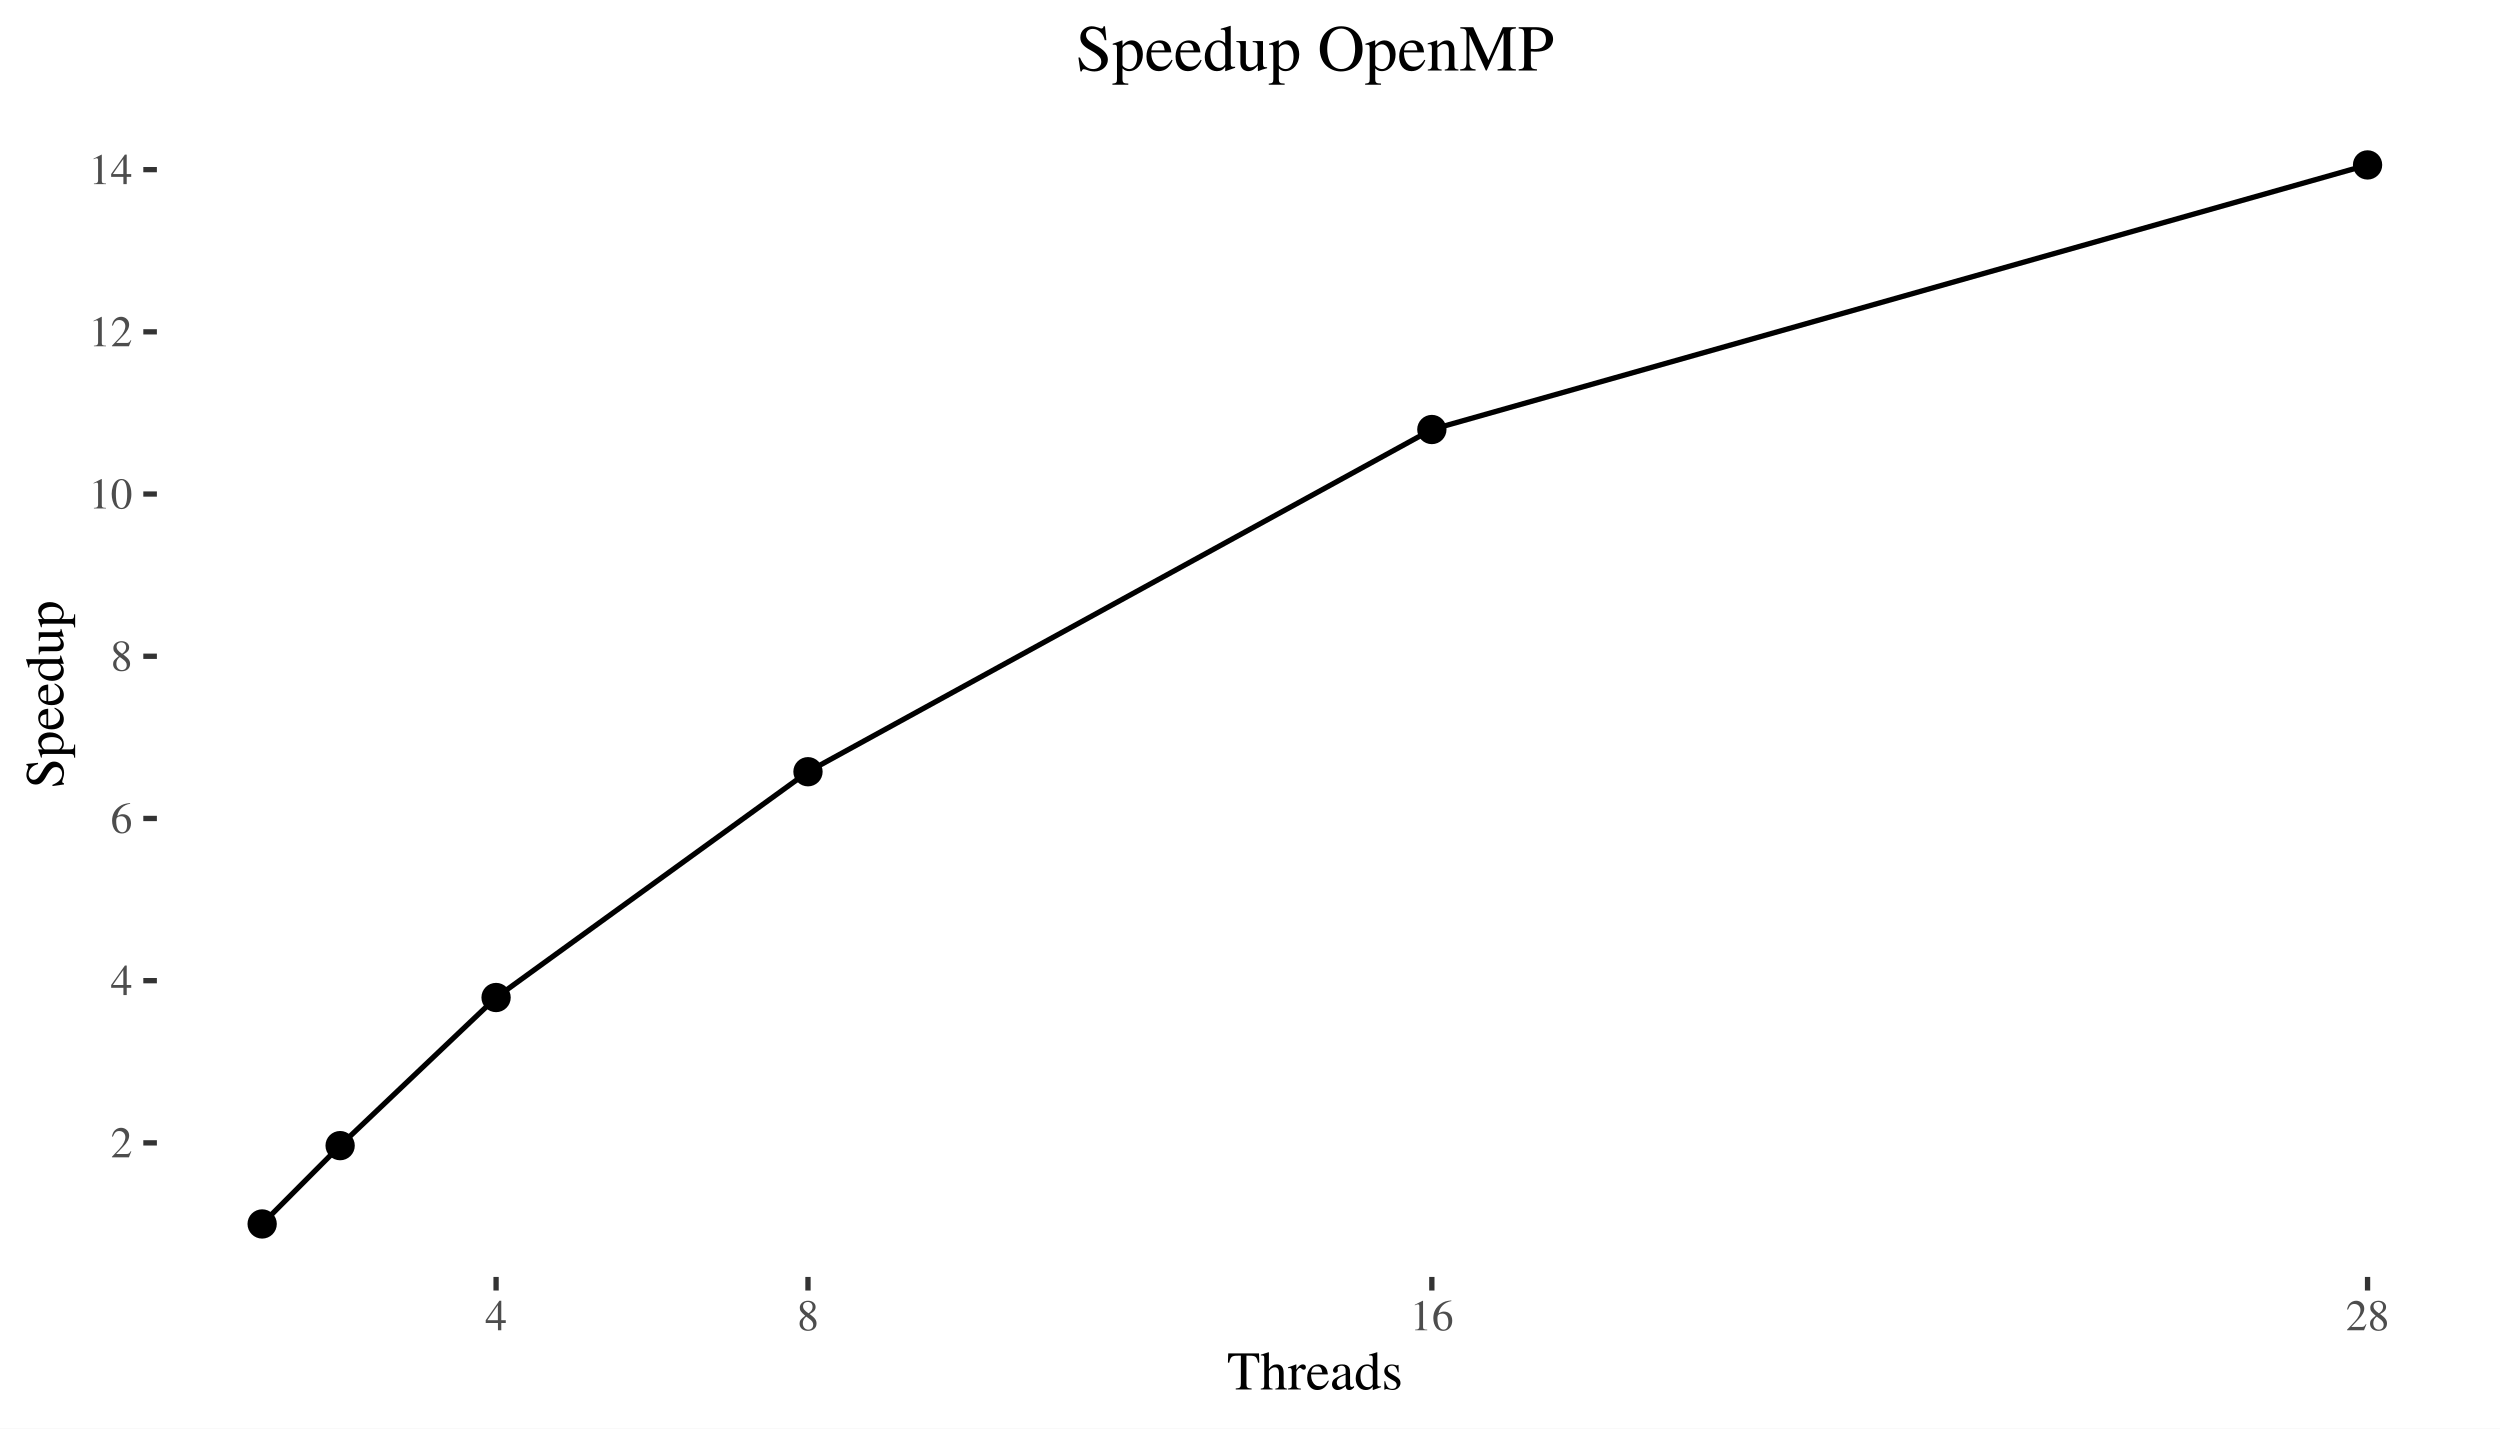
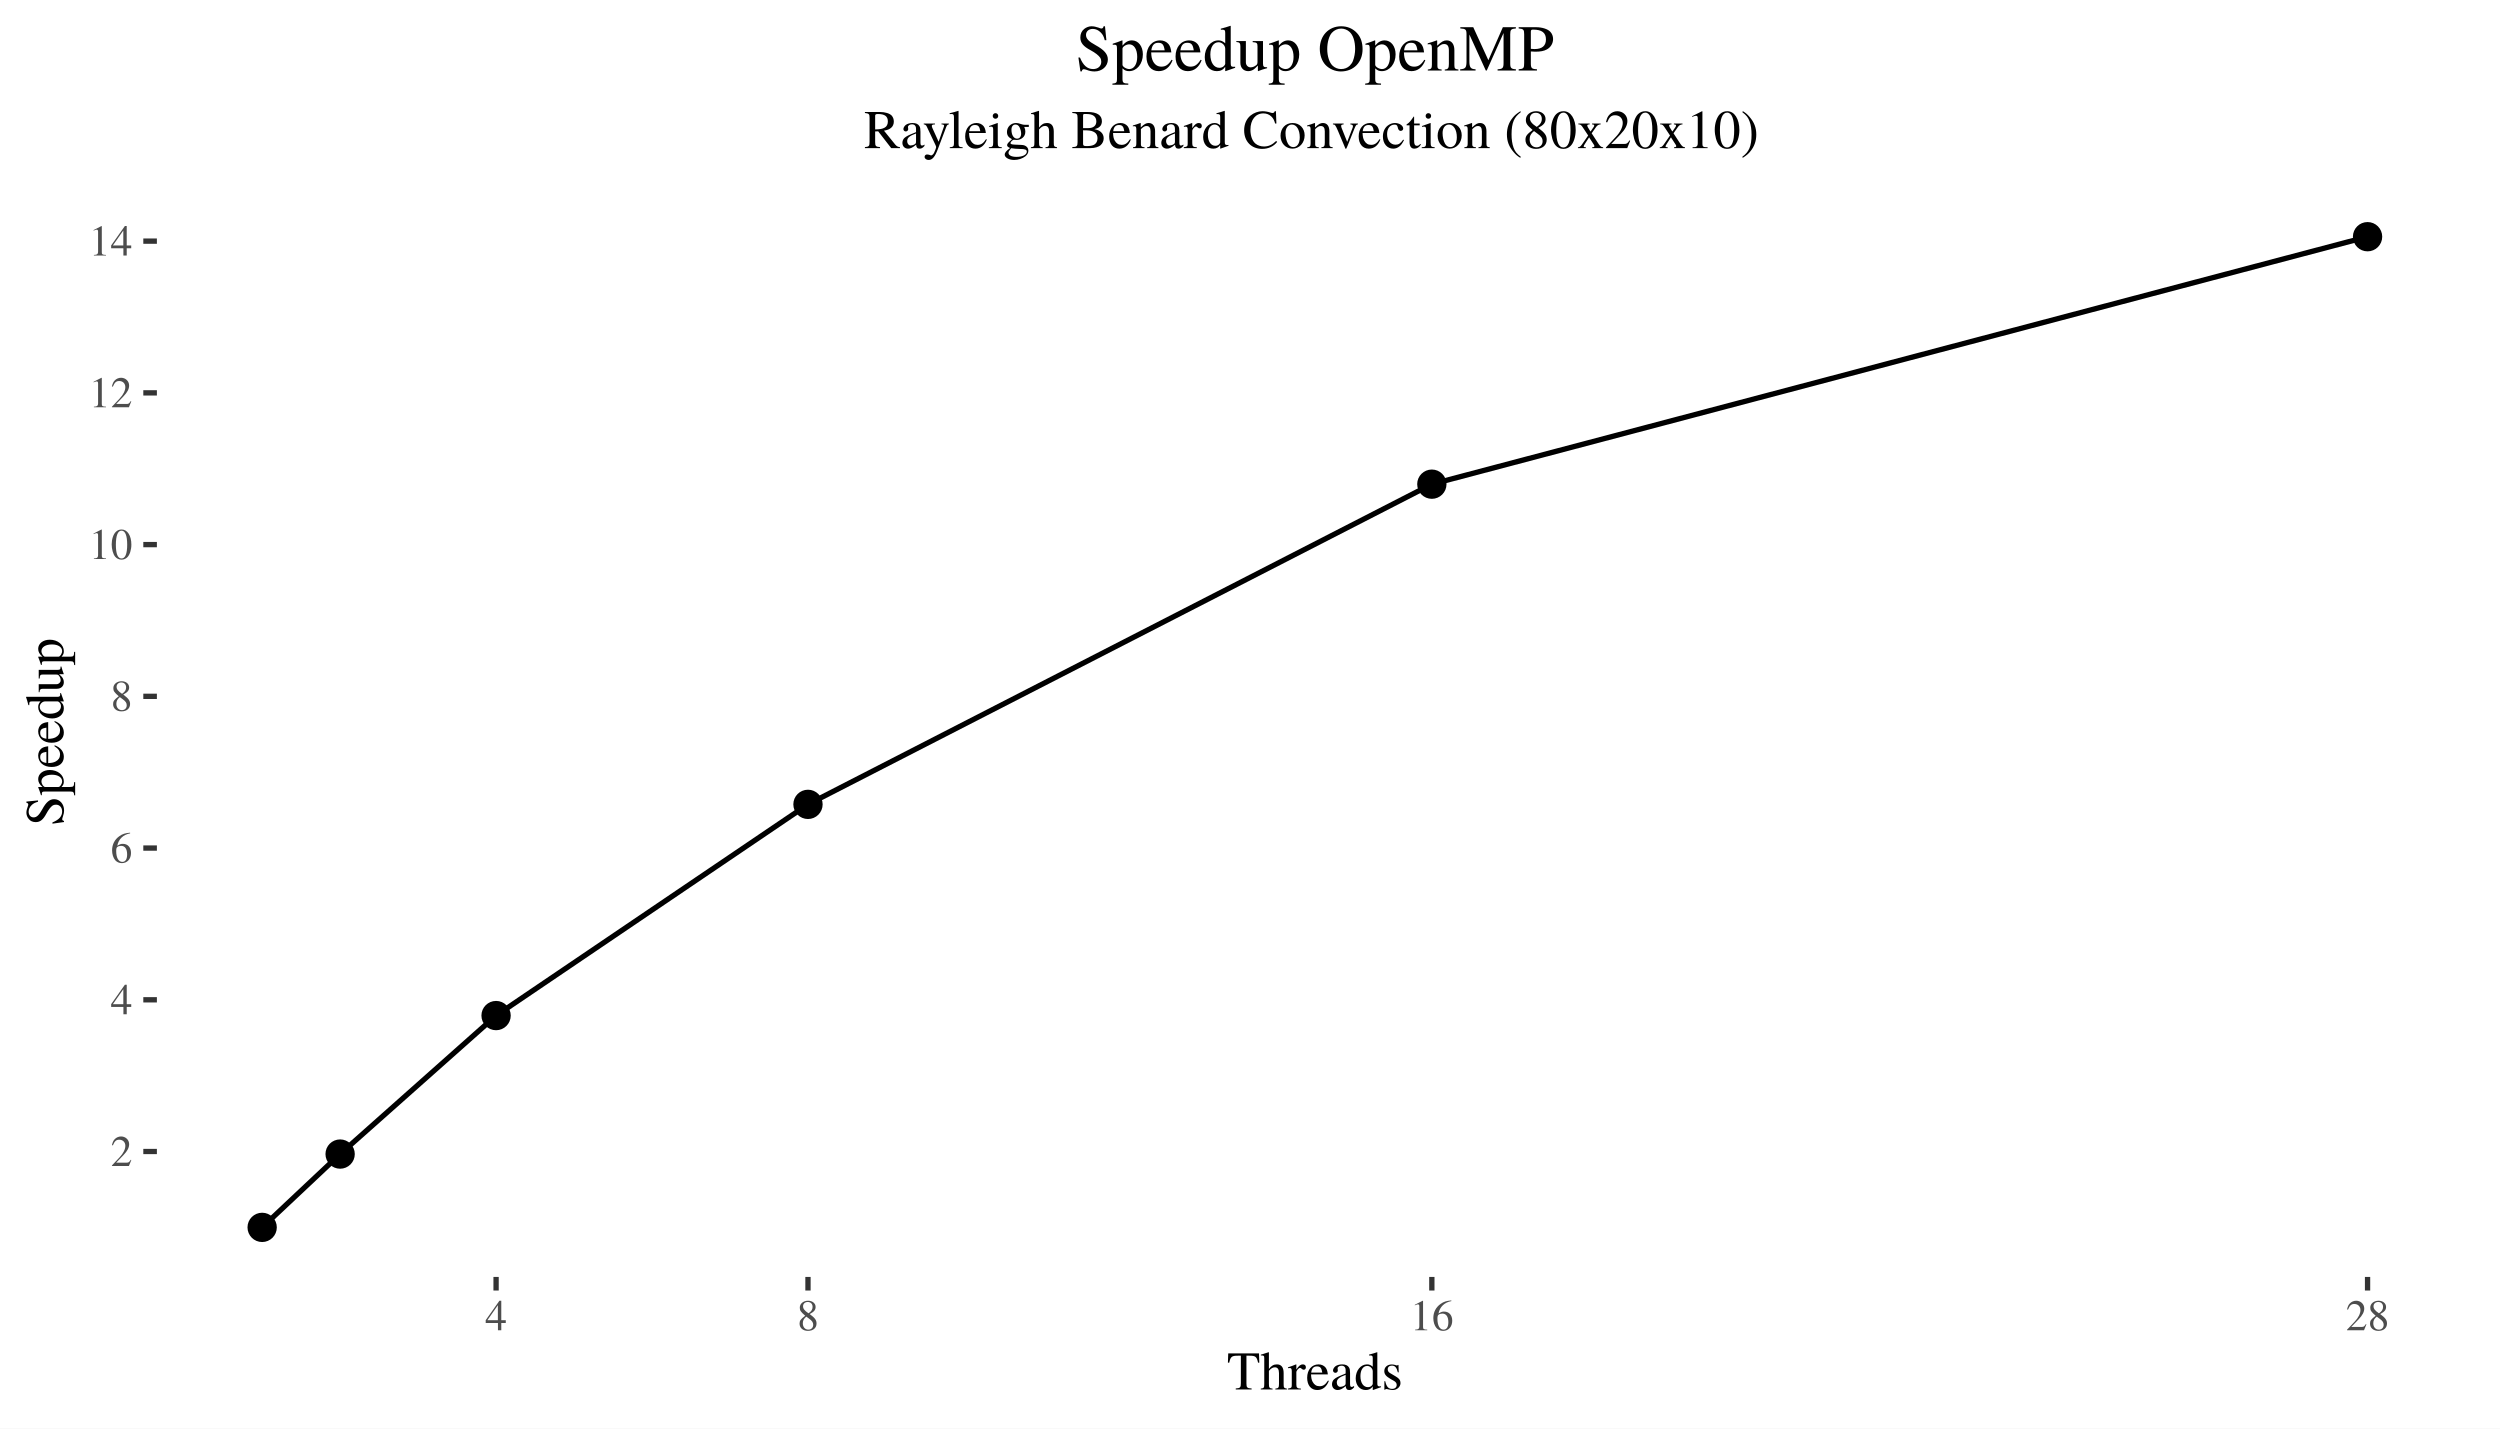
<svg xmlns="http://www.w3.org/2000/svg" viewBox="0 0 504.00 288.00">
  <defs>
    <style type="text/css">
    line, polyline, path, rect, circle {
      fill: none;
      stroke: #000000;
      stroke-linecap: round;
      stroke-linejoin: round;
      stroke-miterlimit: 10.00;
    }
  </style>
  </defs>
  <rect width="100%" height="100%" style="stroke: none; fill: #FFFFFF;" />
  <defs>
-     <clipPath id="cpMzEuNjMwN3w0OTguNTIxfDI1Ny40MjV8MjIuNTc0OQ==">
-       <rect x="31.63" y="22.57" width="466.89" height="234.85" />
+     <clipPath id="cpMzEuNjMwN3w0OTguNTIxfDI1Ny40MjV8MzcuNzM0NA==">
+       <rect x="31.63" y="37.73" width="466.89" height="219.69" />
    </clipPath>
  </defs>
-   <polyline points="52.85,246.75 68.57,230.96 100.01,201.10 162.89,155.58 288.66,86.59 477.30,33.25 " style="stroke-width: 1.07; stroke-linecap: butt;" clip-path="url(#cpMzEuNjMwN3w0OTguNTIxfDI1Ny40MjV8MjIuNTc0OQ==)" />
-   <circle cx="52.85" cy="246.75" r="1.95pt" style="stroke-width: 0.71; fill: #000000;" clip-path="url(#cpMzEuNjMwN3w0OTguNTIxfDI1Ny40MjV8MjIuNTc0OQ==)" />
-   <circle cx="68.57" cy="230.96" r="1.95pt" style="stroke-width: 0.71; fill: #000000;" clip-path="url(#cpMzEuNjMwN3w0OTguNTIxfDI1Ny40MjV8MjIuNTc0OQ==)" />
-   <circle cx="100.01" cy="201.10" r="1.95pt" style="stroke-width: 0.71; fill: #000000;" clip-path="url(#cpMzEuNjMwN3w0OTguNTIxfDI1Ny40MjV8MjIuNTc0OQ==)" />
-   <circle cx="162.89" cy="155.58" r="1.95pt" style="stroke-width: 0.71; fill: #000000;" clip-path="url(#cpMzEuNjMwN3w0OTguNTIxfDI1Ny40MjV8MjIuNTc0OQ==)" />
-   <circle cx="288.66" cy="86.59" r="1.95pt" style="stroke-width: 0.71; fill: #000000;" clip-path="url(#cpMzEuNjMwN3w0OTguNTIxfDI1Ny40MjV8MjIuNTc0OQ==)" />
-   <circle cx="477.30" cy="33.25" r="1.95pt" style="stroke-width: 0.71; fill: #000000;" clip-path="url(#cpMzEuNjMwN3w0OTguNTIxfDI1Ny40MjV8MjIuNTc0OQ==)" />
+   <polyline points="52.85,247.44 68.57,232.66 100.01,204.74 162.89,162.16 288.66,97.61 477.30,47.72 " style="stroke-width: 1.07; stroke-linecap: butt;" clip-path="url(#cpMzEuNjMwN3w0OTguNTIxfDI1Ny40MjV8MzcuNzM0NA==)" />
+   <circle cx="52.85" cy="247.44" r="1.95pt" style="stroke-width: 0.71; fill: #000000;" clip-path="url(#cpMzEuNjMwN3w0OTguNTIxfDI1Ny40MjV8MzcuNzM0NA==)" />
+   <circle cx="68.57" cy="232.66" r="1.95pt" style="stroke-width: 0.71; fill: #000000;" clip-path="url(#cpMzEuNjMwN3w0OTguNTIxfDI1Ny40MjV8MzcuNzM0NA==)" />
+   <circle cx="100.01" cy="204.74" r="1.95pt" style="stroke-width: 0.71; fill: #000000;" clip-path="url(#cpMzEuNjMwN3w0OTguNTIxfDI1Ny40MjV8MzcuNzM0NA==)" />
+   <circle cx="162.89" cy="162.16" r="1.95pt" style="stroke-width: 0.71; fill: #000000;" clip-path="url(#cpMzEuNjMwN3w0OTguNTIxfDI1Ny40MjV8MzcuNzM0NA==)" />
+   <circle cx="288.66" cy="97.61" r="1.95pt" style="stroke-width: 0.71; fill: #000000;" clip-path="url(#cpMzEuNjMwN3w0OTguNTIxfDI1Ny40MjV8MzcuNzM0NA==)" />
+   <circle cx="477.30" cy="47.72" r="1.95pt" style="stroke-width: 0.71; fill: #000000;" clip-path="url(#cpMzEuNjMwN3w0OTguNTIxfDI1Ny40MjV8MzcuNzM0NA==)" />
  <defs>
    <clipPath id="cpMHw1MDR8Mjg4fDA=">
      <rect x="0.00" y="0.00" width="504.00" height="288.00" />
    </clipPath>
  </defs>
  <g clip-path="url(#cpMHw1MDR8Mjg4fDA=)">
-     <text x="22.30" y="233.31" style="font-size: 8.80px; fill: #4D4D4D; font-family: TeX Gyre Termes;" textLength="4.40px" lengthAdjust="spacingAndGlyphs">2</text>
+     <text x="22.30" y="235.06" style="font-size: 8.80px; fill: #4D4D4D; font-family: TeX Gyre Termes;" textLength="4.40px" lengthAdjust="spacingAndGlyphs">2</text>
  </g>
  <g clip-path="url(#cpMHw1MDR8Mjg4fDA=)">
-     <text x="22.30" y="200.61" style="font-size: 8.80px; fill: #4D4D4D; font-family: TeX Gyre Termes;" textLength="4.40px" lengthAdjust="spacingAndGlyphs">4</text>
+     <text x="22.30" y="204.47" style="font-size: 8.80px; fill: #4D4D4D; font-family: TeX Gyre Termes;" textLength="4.40px" lengthAdjust="spacingAndGlyphs">4</text>
  </g>
  <g clip-path="url(#cpMHw1MDR8Mjg4fDA=)">
-     <text x="22.30" y="167.91" style="font-size: 8.80px; fill: #4D4D4D; font-family: TeX Gyre Termes;" textLength="4.40px" lengthAdjust="spacingAndGlyphs">6</text>
+     <text x="22.30" y="173.88" style="font-size: 8.80px; fill: #4D4D4D; font-family: TeX Gyre Termes;" textLength="4.40px" lengthAdjust="spacingAndGlyphs">6</text>
  </g>
  <g clip-path="url(#cpMHw1MDR8Mjg4fDA=)">
-     <text x="22.30" y="135.21" style="font-size: 8.80px; fill: #4D4D4D; font-family: TeX Gyre Termes;" textLength="4.40px" lengthAdjust="spacingAndGlyphs">8</text>
+     <text x="22.30" y="143.29" style="font-size: 8.80px; fill: #4D4D4D; font-family: TeX Gyre Termes;" textLength="4.40px" lengthAdjust="spacingAndGlyphs">8</text>
  </g>
  <g clip-path="url(#cpMHw1MDR8Mjg4fDA=)">
-     <text x="17.90" y="102.51" style="font-size: 8.80px; fill: #4D4D4D; font-family: TeX Gyre Termes;" textLength="8.80px" lengthAdjust="spacingAndGlyphs">10</text>
+     <text x="17.90" y="112.70" style="font-size: 8.80px; fill: #4D4D4D; font-family: TeX Gyre Termes;" textLength="8.80px" lengthAdjust="spacingAndGlyphs">10</text>
  </g>
  <g clip-path="url(#cpMHw1MDR8Mjg4fDA=)">
-     <text x="17.90" y="69.81" style="font-size: 8.80px; fill: #4D4D4D; font-family: TeX Gyre Termes;" textLength="8.80px" lengthAdjust="spacingAndGlyphs">12</text>
+     <text x="17.90" y="82.11" style="font-size: 8.80px; fill: #4D4D4D; font-family: TeX Gyre Termes;" textLength="8.80px" lengthAdjust="spacingAndGlyphs">12</text>
  </g>
  <g clip-path="url(#cpMHw1MDR8Mjg4fDA=)">
-     <text x="17.90" y="37.12" style="font-size: 8.80px; fill: #4D4D4D; font-family: TeX Gyre Termes;" textLength="8.80px" lengthAdjust="spacingAndGlyphs">14</text>
+     <text x="17.90" y="51.52" style="font-size: 8.80px; fill: #4D4D4D; font-family: TeX Gyre Termes;" textLength="8.80px" lengthAdjust="spacingAndGlyphs">14</text>
  </g>
-   <polyline points="28.89,230.40 31.63,230.40 " style="stroke-width: 1.07; stroke: #333333; stroke-linecap: butt;" clip-path="url(#cpMHw1MDR8Mjg4fDA=)" />
-   <polyline points="28.89,197.70 31.63,197.70 " style="stroke-width: 1.07; stroke: #333333; stroke-linecap: butt;" clip-path="url(#cpMHw1MDR8Mjg4fDA=)" />
-   <polyline points="28.89,165.00 31.63,165.00 " style="stroke-width: 1.07; stroke: #333333; stroke-linecap: butt;" clip-path="url(#cpMHw1MDR8Mjg4fDA=)" />
-   <polyline points="28.89,132.30 31.63,132.30 " style="stroke-width: 1.07; stroke: #333333; stroke-linecap: butt;" clip-path="url(#cpMHw1MDR8Mjg4fDA=)" />
-   <polyline points="28.89,99.60 31.63,99.60 " style="stroke-width: 1.07; stroke: #333333; stroke-linecap: butt;" clip-path="url(#cpMHw1MDR8Mjg4fDA=)" />
-   <polyline points="28.89,66.90 31.63,66.90 " style="stroke-width: 1.07; stroke: #333333; stroke-linecap: butt;" clip-path="url(#cpMHw1MDR8Mjg4fDA=)" />
-   <polyline points="28.89,34.20 31.63,34.20 " style="stroke-width: 1.07; stroke: #333333; stroke-linecap: butt;" clip-path="url(#cpMHw1MDR8Mjg4fDA=)" />
+   <polyline points="28.89,232.14 31.63,232.14 " style="stroke-width: 1.07; stroke: #333333; stroke-linecap: butt;" clip-path="url(#cpMHw1MDR8Mjg4fDA=)" />
+   <polyline points="28.89,201.56 31.63,201.56 " style="stroke-width: 1.07; stroke: #333333; stroke-linecap: butt;" clip-path="url(#cpMHw1MDR8Mjg4fDA=)" />
+   <polyline points="28.89,170.97 31.63,170.97 " style="stroke-width: 1.07; stroke: #333333; stroke-linecap: butt;" clip-path="url(#cpMHw1MDR8Mjg4fDA=)" />
+   <polyline points="28.89,140.38 31.63,140.38 " style="stroke-width: 1.07; stroke: #333333; stroke-linecap: butt;" clip-path="url(#cpMHw1MDR8Mjg4fDA=)" />
+   <polyline points="28.89,109.79 31.63,109.79 " style="stroke-width: 1.07; stroke: #333333; stroke-linecap: butt;" clip-path="url(#cpMHw1MDR8Mjg4fDA=)" />
+   <polyline points="28.89,79.20 31.63,79.20 " style="stroke-width: 1.07; stroke: #333333; stroke-linecap: butt;" clip-path="url(#cpMHw1MDR8Mjg4fDA=)" />
+   <polyline points="28.89,48.61 31.63,48.61 " style="stroke-width: 1.07; stroke: #333333; stroke-linecap: butt;" clip-path="url(#cpMHw1MDR8Mjg4fDA=)" />
  <polyline points="100.01,260.17 100.01,257.43 " style="stroke-width: 1.07; stroke: #333333; stroke-linecap: butt;" clip-path="url(#cpMHw1MDR8Mjg4fDA=)" />
  <polyline points="162.89,260.17 162.89,257.43 " style="stroke-width: 1.07; stroke: #333333; stroke-linecap: butt;" clip-path="url(#cpMHw1MDR8Mjg4fDA=)" />
  <polyline points="288.66,260.17 288.66,257.43 " style="stroke-width: 1.07; stroke: #333333; stroke-linecap: butt;" clip-path="url(#cpMHw1MDR8Mjg4fDA=)" />
  <polyline points="477.30,260.17 477.30,257.43 " style="stroke-width: 1.07; stroke: #333333; stroke-linecap: butt;" clip-path="url(#cpMHw1MDR8Mjg4fDA=)" />
  <g clip-path="url(#cpMHw1MDR8Mjg4fDA=)">
    <text x="97.81" y="268.18" style="font-size: 8.80px; fill: #4D4D4D; font-family: TeX Gyre Termes;" textLength="4.40px" lengthAdjust="spacingAndGlyphs">4</text>
  </g>
  <g clip-path="url(#cpMHw1MDR8Mjg4fDA=)">
    <text x="160.69" y="268.18" style="font-size: 8.80px; fill: #4D4D4D; font-family: TeX Gyre Termes;" textLength="4.40px" lengthAdjust="spacingAndGlyphs">8</text>
  </g>
  <g clip-path="url(#cpMHw1MDR8Mjg4fDA=)">
    <text x="284.26" y="268.18" style="font-size: 8.80px; fill: #4D4D4D; font-family: TeX Gyre Termes;" textLength="8.80px" lengthAdjust="spacingAndGlyphs">16</text>
  </g>
  <g clip-path="url(#cpMHw1MDR8Mjg4fDA=)">
    <text x="472.90" y="268.18" style="font-size: 8.80px; fill: #4D4D4D; font-family: TeX Gyre Termes;" textLength="8.80px" lengthAdjust="spacingAndGlyphs">28</text>
  </g>
  <g clip-path="url(#cpMHw1MDR8Mjg4fDA=)">
    <text x="247.36" y="280.12" style="font-size: 11.00px; font-family: TeX Gyre Termes;" textLength="35.43px" lengthAdjust="spacingAndGlyphs">Threads</text>
  </g>
  <g clip-path="url(#cpMHw1MDR8Mjg4fDA=)">
-     <text transform="translate(12.76,158.94) rotate(-90)" style="font-size: 11.00px; font-family: TeX Gyre Termes;" textLength="37.88px" lengthAdjust="spacingAndGlyphs">Speedup</text>
+     <text transform="translate(12.76,166.52) rotate(-90)" style="font-size: 11.00px; font-family: TeX Gyre Termes;" textLength="37.88px" lengthAdjust="spacingAndGlyphs">Speedup</text>
+   </g>
+   <g clip-path="url(#cpMHw1MDR8Mjg4fDA=)">
+     <text x="174.18" y="29.86" style="font-size: 11.00px; font-family: TeX Gyre Termes;" textLength="181.79px" lengthAdjust="spacingAndGlyphs">Rayleigh Benard Convection (80x20x10)</text>
  </g>
  <g clip-path="url(#cpMHw1MDR8Mjg4fDA=)">
    <text x="216.86" y="14.22" style="font-size: 13.20px; font-family: TeX Gyre Termes;" textLength="96.43px" lengthAdjust="spacingAndGlyphs">Speedup OpenMP</text>
  </g>
</svg>
